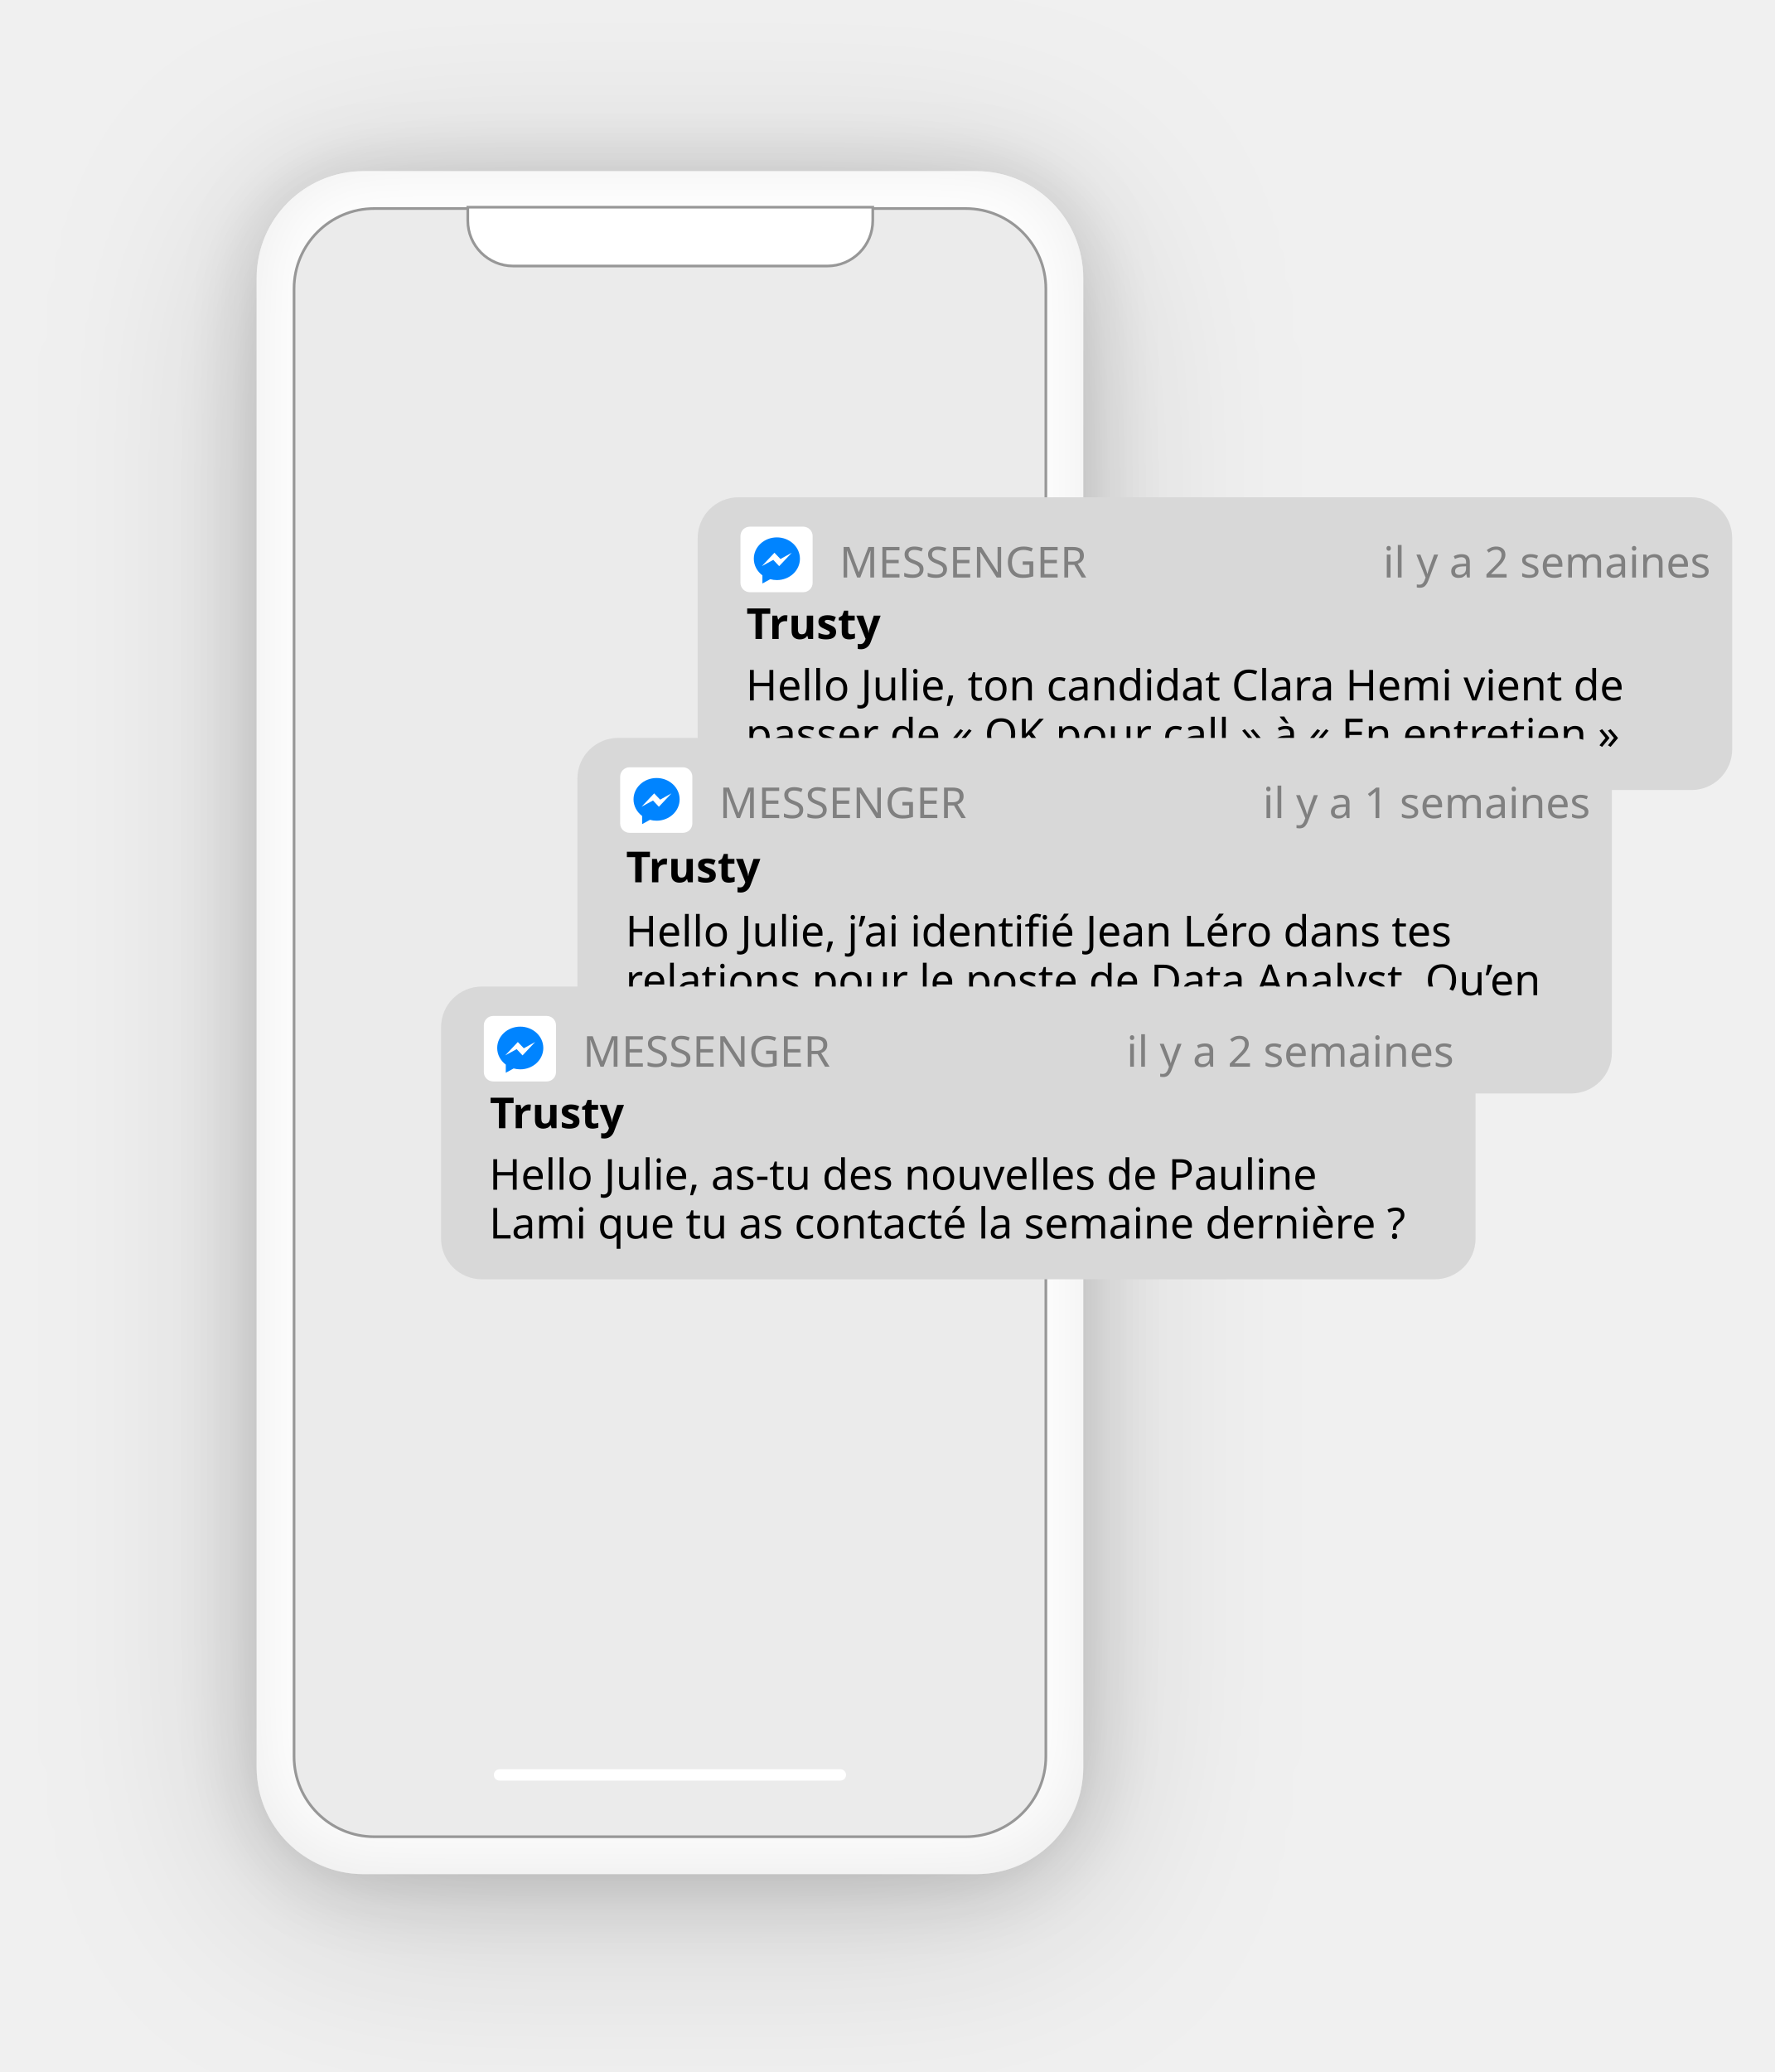
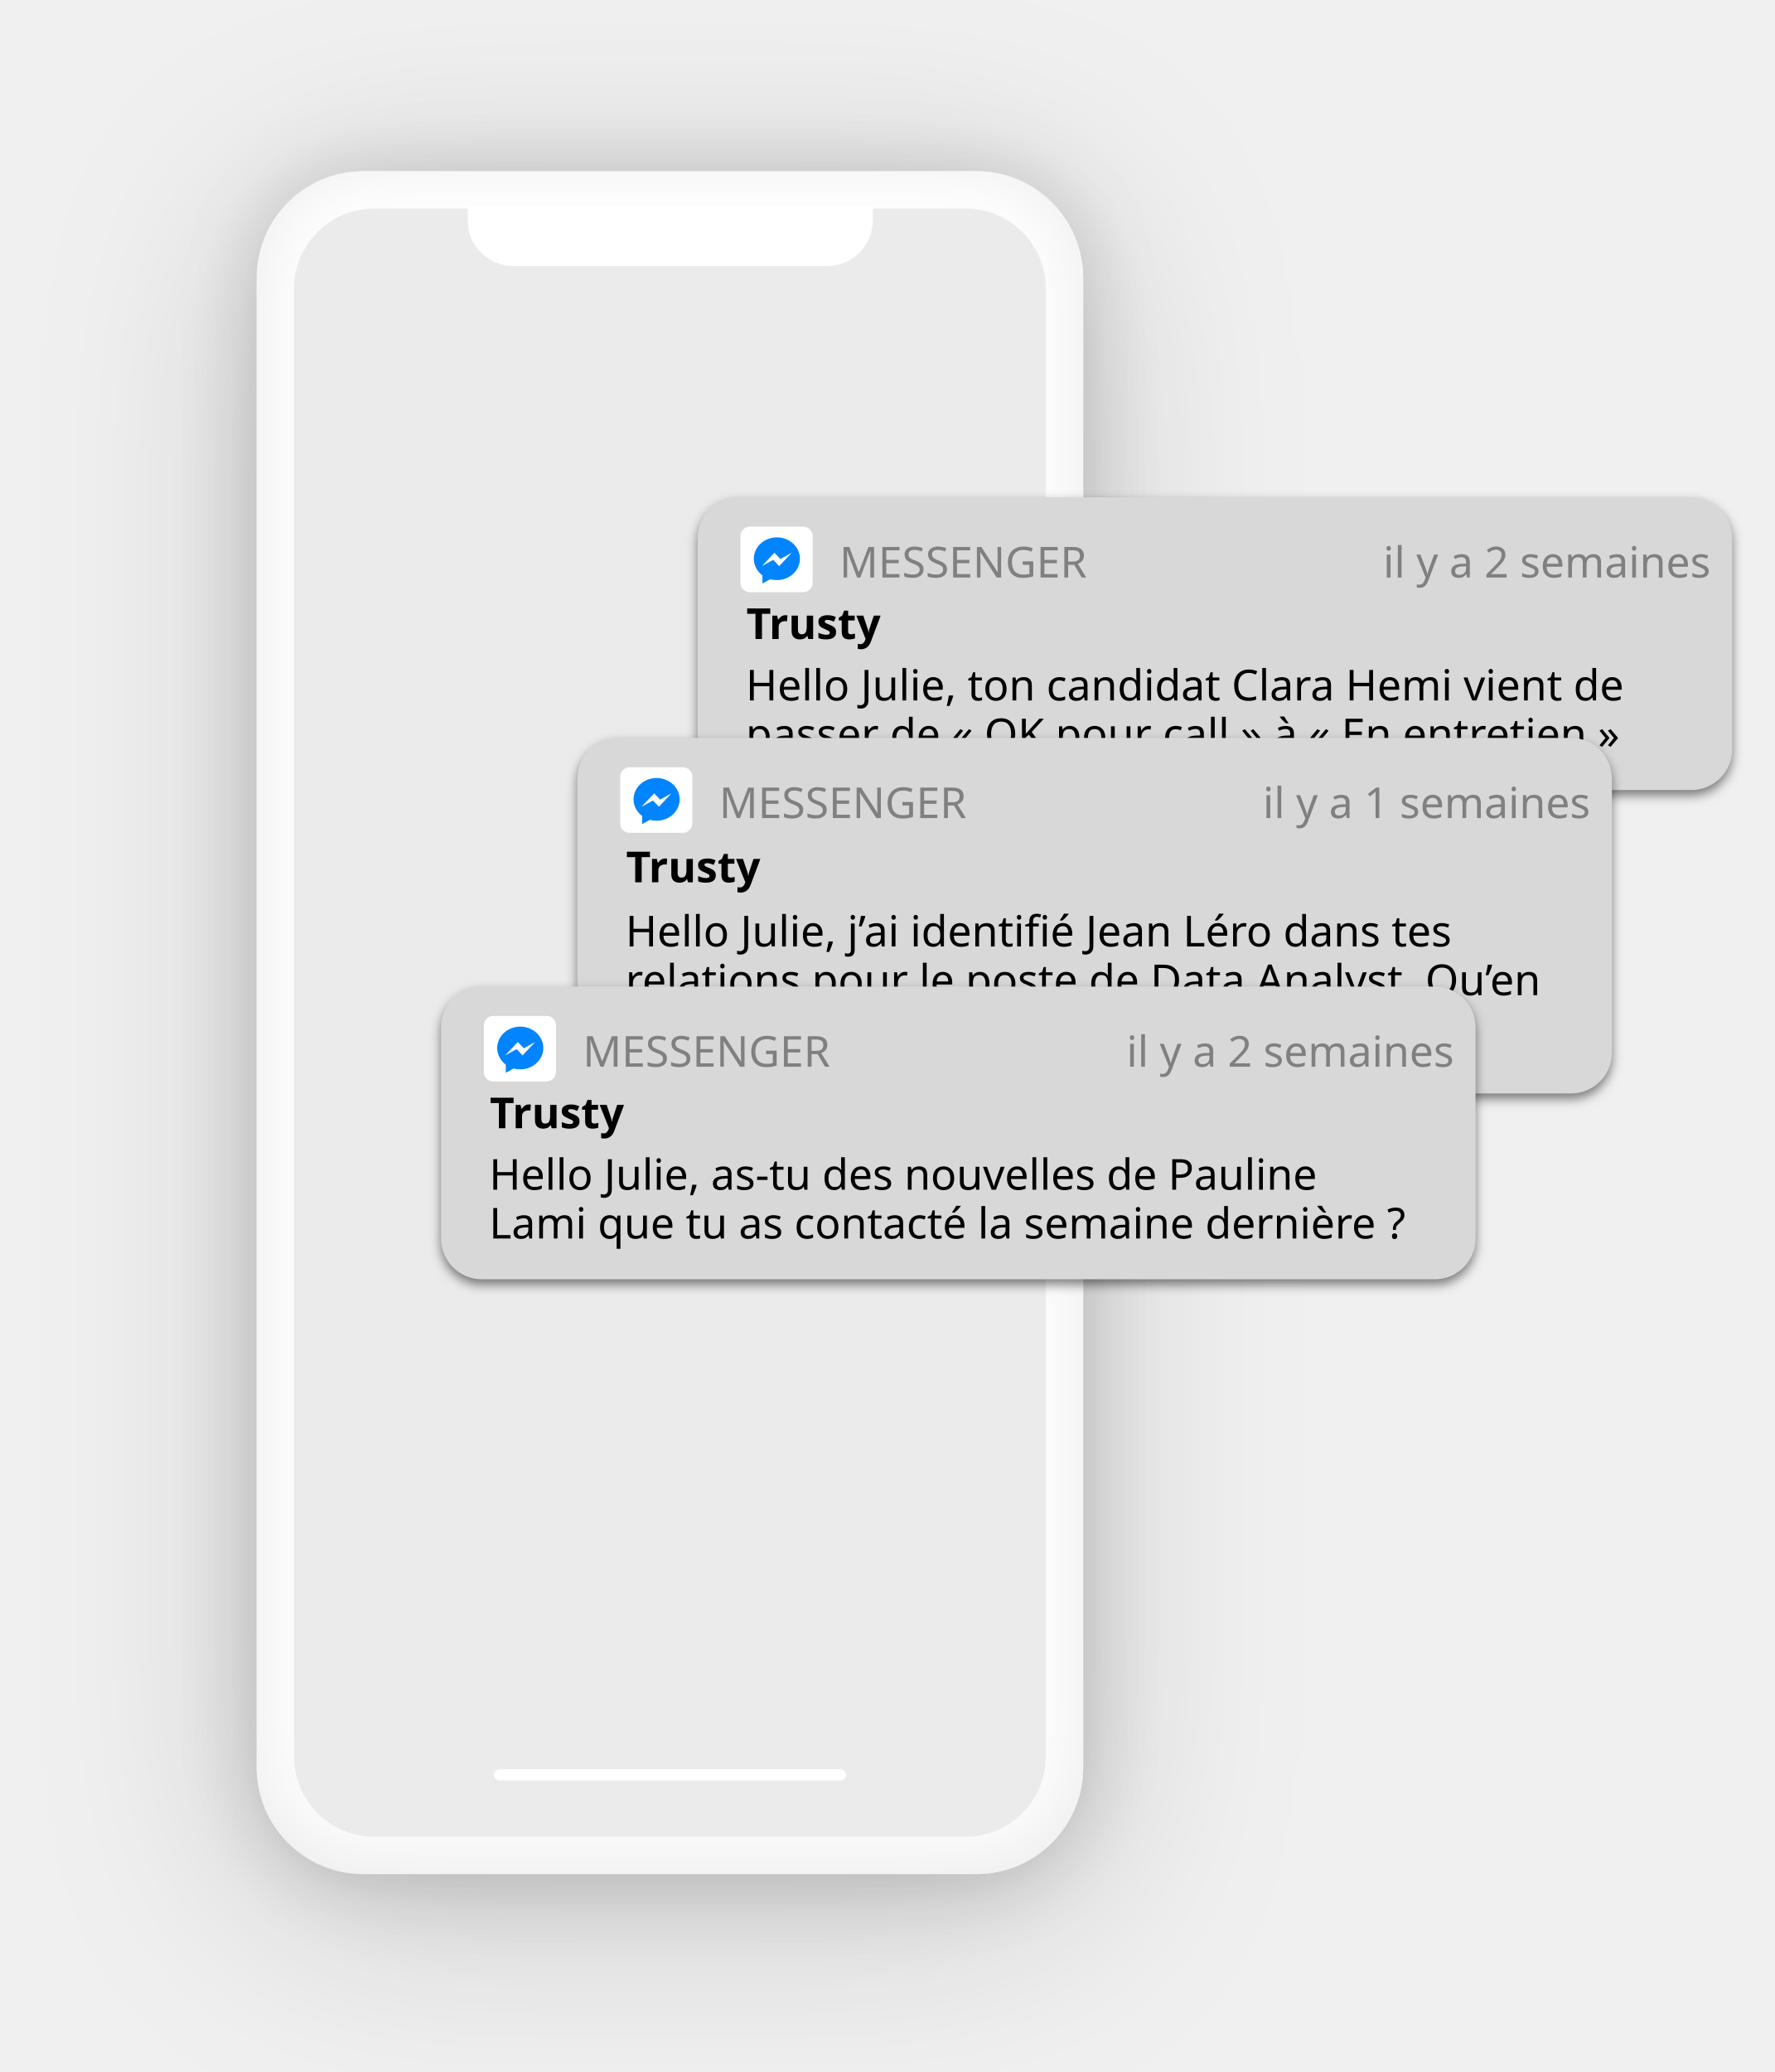
<svg xmlns="http://www.w3.org/2000/svg" xmlns:xlink="http://www.w3.org/1999/xlink" width="664px" height="775px" viewBox="0 0 664 775" version="1.1">
  <defs>
    <rect id="path-1" x="96" y="64" width="309.25" height="637" rx="40" />
    <filter x="-48.8%" y="-21.5%" width="197.7%" height="147.4%" filterUnits="objectBoundingBox" id="filter-2">
      <feOffset dx="0" dy="12" in="SourceAlpha" result="shadowOffsetOuter1" />
      <feGaussianBlur stdDeviation="39" in="shadowOffsetOuter1" result="shadowBlurOuter1" />
      <feColorMatrix values="0 0 0 0 0   0 0 0 0 0   0 0 0 0 0  0 0 0 0.18 0" type="matrix" in="shadowBlurOuter1" result="shadowMatrixOuter1" />
      <feOffset dx="0" dy="2" in="SourceAlpha" result="shadowOffsetOuter2" />
      <feGaussianBlur stdDeviation="14" in="shadowOffsetOuter2" result="shadowBlurOuter2" />
      <feColorMatrix values="0 0 0 0 0   0 0 0 0 0   0 0 0 0 0  0 0 0 0.16 0" type="matrix" in="shadowBlurOuter2" result="shadowMatrixOuter2" />
      <feMerge>
        <feMergeNode in="shadowMatrixOuter1" />
        <feMergeNode in="shadowMatrixOuter2" />
      </feMerge>
    </filter>
    <filter x="-39.8%" y="-17.1%" width="179.7%" height="138.7%" filterUnits="objectBoundingBox" id="filter-3">
      <feGaussianBlur stdDeviation="15" in="SourceAlpha" result="shadowBlurInner1" />
      <feOffset dx="0" dy="-4.4" in="shadowBlurInner1" result="shadowOffsetInner1" />
      <feComposite in="shadowOffsetInner1" in2="SourceAlpha" operator="arithmetic" k2="-1" k3="1" result="shadowInnerInner1" />
      <feColorMatrix values="0 0 0 0 0   0 0 0 0 0   0 0 0 0 0  0 0 0 0.08 0" type="matrix" in="shadowInnerInner1" />
    </filter>
    <rect id="path-4" x="110" y="78" width="281.25" height="609" rx="30" />
+     <rect id="path-6" x="261" y="186" width="387" height="109.5" rx="15.25" />
+     <filter x="-1.8%" y="-4.6%" width="103.6%" height="112.8%" filterUnits="objectBoundingBox" id="filter-7">
+       <feOffset dx="0" dy="2" in="SourceAlpha" result="shadowOffsetOuter1" />
+       <feGaussianBlur stdDeviation="2" in="shadowOffsetOuter1" result="shadowBlurOuter1" />
+       <feColorMatrix values="0 0 0 0 0   0 0 0 0 0   0 0 0 0 0  0 0 0 0.5 0" type="matrix" in="shadowBlurOuter1" />
+     </filter>
+     <rect id="path-8" x="216" y="276" width="387" height="133" rx="15.25" />
+     <filter x="-1.8%" y="-3.8%" width="103.6%" height="110.5%" filterUnits="objectBoundingBox" id="filter-9">
+       <feOffset dx="0" dy="2" in="SourceAlpha" result="shadowOffsetOuter1" />
+       <feGaussianBlur stdDeviation="2" in="shadowOffsetOuter1" result="shadowBlurOuter1" />
+       <feColorMatrix values="0 0 0 0 0   0 0 0 0 0   0 0 0 0 0  0 0 0 0.5 0" type="matrix" in="shadowBlurOuter1" />
+     </filter>
+     <rect id="path-10" x="165" y="369" width="387" height="109.5" rx="15.25" />
+     <filter x="-1.8%" y="-4.6%" width="103.6%" height="112.8%" filterUnits="objectBoundingBox" id="filter-11">
+       <feOffset dx="0" dy="2" in="SourceAlpha" result="shadowOffsetOuter1" />
+       <feGaussianBlur stdDeviation="2" in="shadowOffsetOuter1" result="shadowBlurOuter1" />
+       <feColorMatrix values="0 0 0 0 0   0 0 0 0 0   0 0 0 0 0  0 0 0 0.5 0" type="matrix" in="shadowBlurOuter1" />
+     </filter>
  </defs>
  <g id="relance" stroke="none" stroke-width="1" fill="none" fill-rule="evenodd">
    <g id="base">
      <use fill="black" fill-opacity="1" filter="url(#filter-2)" xlink:href="#path-1" />
      <use fill="#FFFFFF" fill-rule="evenodd" xlink:href="#path-1" />
      <use fill="black" fill-opacity="1" filter="url(#filter-3)" xlink:href="#path-1" />
    </g>
    <mask id="mask-5" fill="white">
      <use xlink:href="#path-4" />
    </mask>
-     <use id="mask" stroke="#979797" fill="#EBEBEB" xlink:href="#path-4" />
-     <path d="M175,77.5 L326.5,77.5 L326.5,82.5 C326.5,91.889 318.889,99.5 309.5,99.5 L192,99.5 C182.611,99.5 175,91.889 175,82.5 L175,77.5 Z" id="bar" stroke="#979797" fill="#FFFFFF" />
+     <use id="mask" fill="#EBEBEB" xlink:href="#path-4" />
+     <path d="M175,77.5 L326.5,77.5 L326.5,82.5 C326.5,91.889 318.889,99.5 309.5,99.5 L192,99.5 C182.611,99.5 175,91.889 175,82.5 L175,77.5 Z" id="bar" fill="#FFFFFF" />
    <rect id="Rectangle-3" fill="#FFFFFF" x="184.75" y="661.75" width="131.75" height="4.25" rx="2.125" />
-     <rect id="Rectangle" fill="#D8D8D8" x="261" y="186" width="387" height="109.5" rx="15.25" />
+     <g id="Rectangle">
+       <use fill="black" fill-opacity="1" filter="url(#filter-7)" xlink:href="#path-6" />
+       <use fill="#D8D8D8" fill-rule="evenodd" xlink:href="#path-6" />
+     </g>
    <text id="il-y-a-2-semaines" font-family="AvenirNext-Regular, Avenir Next" font-size="16" font-weight="normal" fill="#808080">
      <tspan x="517.428" y="216">il y a 2 semaines</tspan>
    </text>
    <text id="MESSENGER" font-family="AvenirNext-Regular, Avenir Next" font-size="16" font-weight="normal" fill="#808080">
      <tspan x="314.044" y="216">MESSENGER</tspan>
    </text>
    <text id="Hello-Julie,-ton-can" font-family="AvenirNext-Regular, Avenir Next" font-size="16" font-weight="normal" line-spacing="18.25" fill="#000000">
      <tspan x="279" y="262">Hello Julie, ton candidat Clara Hemi vient de </tspan>
      <tspan x="279" y="280.25">passer de « OK pour call » à « En entretien »</tspan>
    </text>
    <text id="Trusty" font-family="AvenirNext-Bold, Avenir Next" font-size="16" font-weight="bold" fill="#000000">
      <tspan x="279.204" y="239">Trusty</tspan>
    </text>
    <rect id="Rectangle-2" fill="#FFFFFF" x="277" y="197" width="27" height="24.5" rx="3.5" />
    <path d="M290.625,201 C285.862,201 282,204.575 282,208.986 C282,211.499 283.254,213.741 285.214,215.205 L285.214,218.25 L288.151,216.638 C288.935,216.855 289.765,216.972 290.625,216.972 C295.388,216.972 299.25,213.397 299.25,208.986 C299.25,204.575 295.388,201 290.625,201 Z M291.482,211.755 L289.286,209.412 L285,211.755 L289.714,206.75 L291.964,209.093 L296.196,206.75 L291.482,211.755 Z" id="Shape" fill="#0084FF" fill-rule="nonzero" />
-     <rect id="Rectangle" fill="#D8D8D8" x="216" y="276" width="387" height="133" rx="15.25" />
+     <g id="Rectangle">
+       <use fill="black" fill-opacity="1" filter="url(#filter-9)" xlink:href="#path-8" />
+       <use fill="#D8D8D8" fill-rule="evenodd" xlink:href="#path-8" />
+     </g>
    <text id="il-y-a-1-semaines" font-family="AvenirNext-Regular, Avenir Next" font-size="16" font-weight="normal" fill="#808080">
      <tspan x="472.428" y="306">il y a 1 semaines</tspan>
    </text>
    <text id="MESSENGER" font-family="AvenirNext-Regular, Avenir Next" font-size="16" font-weight="normal" fill="#808080">
      <tspan x="269.044" y="306">MESSENGER</tspan>
    </text>
    <text id="Hello-Julie,-j’ai-id" font-family="AvenirNext-Regular, Avenir Next" font-size="16" font-weight="normal" line-spacing="18.25" fill="#000000">
      <tspan x="234" y="354">Hello Julie, j’ai identifié Jean Léro dans tes </tspan>
      <tspan x="234" y="372.25">relations pour le poste de Data Analyst. Qu’en </tspan>
      <tspan x="234" y="390.5">penses-tu ?</tspan>
    </text>
    <text id="Trusty" font-family="AvenirNext-Bold, Avenir Next" font-size="16" font-weight="bold" fill="#000000">
      <tspan x="234.204" y="330">Trusty</tspan>
    </text>
    <rect id="Rectangle-2" fill="#FFFFFF" x="232" y="287" width="27" height="24.5" rx="3.5" />
    <path d="M245.625,291 C240.862,291 237,294.575 237,298.986 C237,301.499 238.254,303.741 240.214,305.205 L240.214,308.25 L243.151,306.638 C243.935,306.855 244.765,306.972 245.625,306.972 C250.388,306.972 254.25,303.397 254.25,298.986 C254.25,294.575 250.388,291 245.625,291 Z M246.482,301.755 L244.286,299.412 L240,301.755 L244.714,296.75 L246.964,299.093 L251.196,296.75 L246.482,301.755 Z" id="Shape" fill="#0084FF" fill-rule="nonzero" />
-     <rect id="Rectangle" fill="#D8D8D8" x="165" y="369" width="387" height="109.5" rx="15.25" />
+     <g id="Rectangle">
+       <use fill="black" fill-opacity="1" filter="url(#filter-11)" xlink:href="#path-10" />
+       <use fill="#D8D8D8" fill-rule="evenodd" xlink:href="#path-10" />
+     </g>
    <text id="il-y-a-2-semaines" font-family="AvenirNext-Regular, Avenir Next" font-size="16" font-weight="normal" fill="#808080">
      <tspan x="421.428" y="399">il y a 2 semaines</tspan>
    </text>
    <text id="MESSENGER" font-family="AvenirNext-Regular, Avenir Next" font-size="16" font-weight="normal" fill="#808080">
      <tspan x="218.044" y="399">MESSENGER</tspan>
    </text>
    <text id="Hello-Julie,-as-tu-d" font-family="AvenirNext-Regular, Avenir Next" font-size="16" font-weight="normal" line-spacing="18.25" fill="#000000">
      <tspan x="183" y="445">Hello Julie, as-tu des nouvelles de Pauline </tspan>
      <tspan x="183" y="463.25">Lami que tu as contacté la semaine dernière ?</tspan>
    </text>
    <text id="Trusty" font-family="AvenirNext-Bold, Avenir Next" font-size="16" font-weight="bold" fill="#000000">
      <tspan x="183.204" y="422">Trusty</tspan>
    </text>
    <rect id="Rectangle-2" fill="#FFFFFF" x="181" y="380" width="27" height="24.5" rx="3.5" />
    <path d="M194.625,384 C189.862,384 186,387.575 186,391.986 C186,394.499 187.254,396.741 189.214,398.205 L189.214,401.25 L192.151,399.638 C192.935,399.855 193.765,399.972 194.625,399.972 C199.388,399.972 203.25,396.397 203.25,391.986 C203.25,387.575 199.388,384 194.625,384 Z M195.482,394.755 L193.286,392.412 L189,394.755 L193.714,389.75 L195.964,392.093 L200.196,389.75 L195.482,394.755 Z" id="Shape" fill="#0084FF" fill-rule="nonzero" />
  </g>
</svg>
